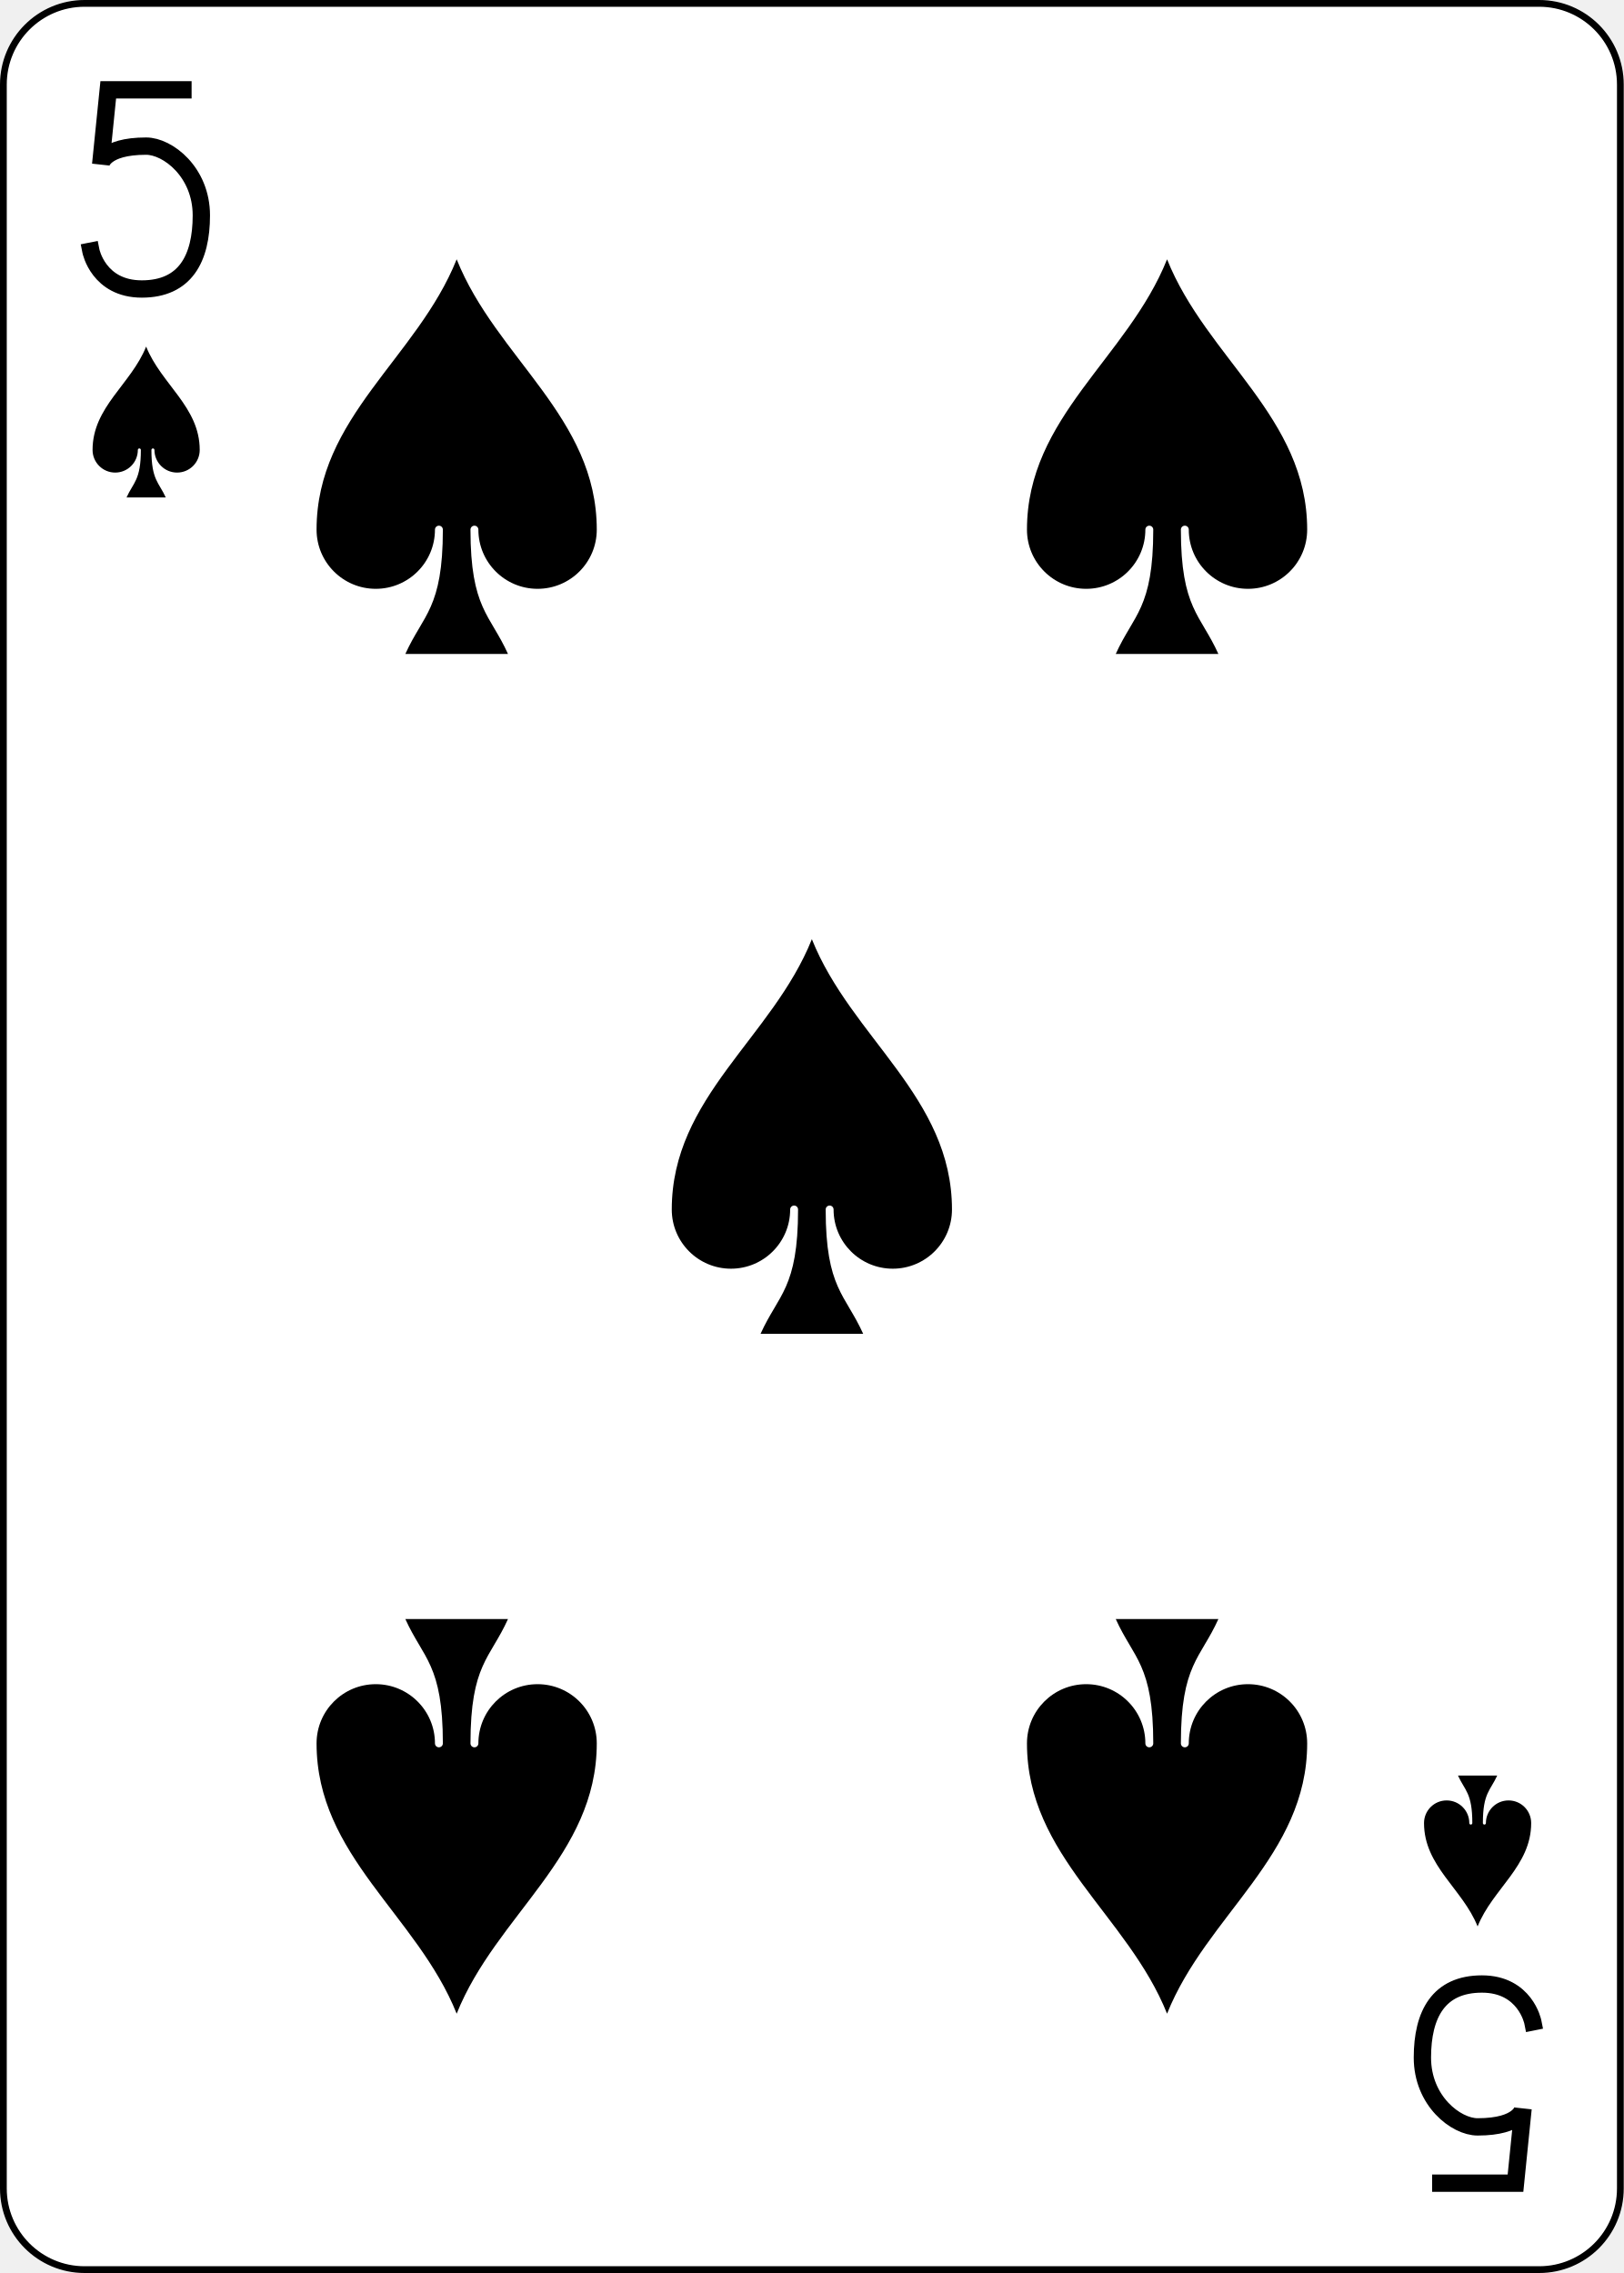
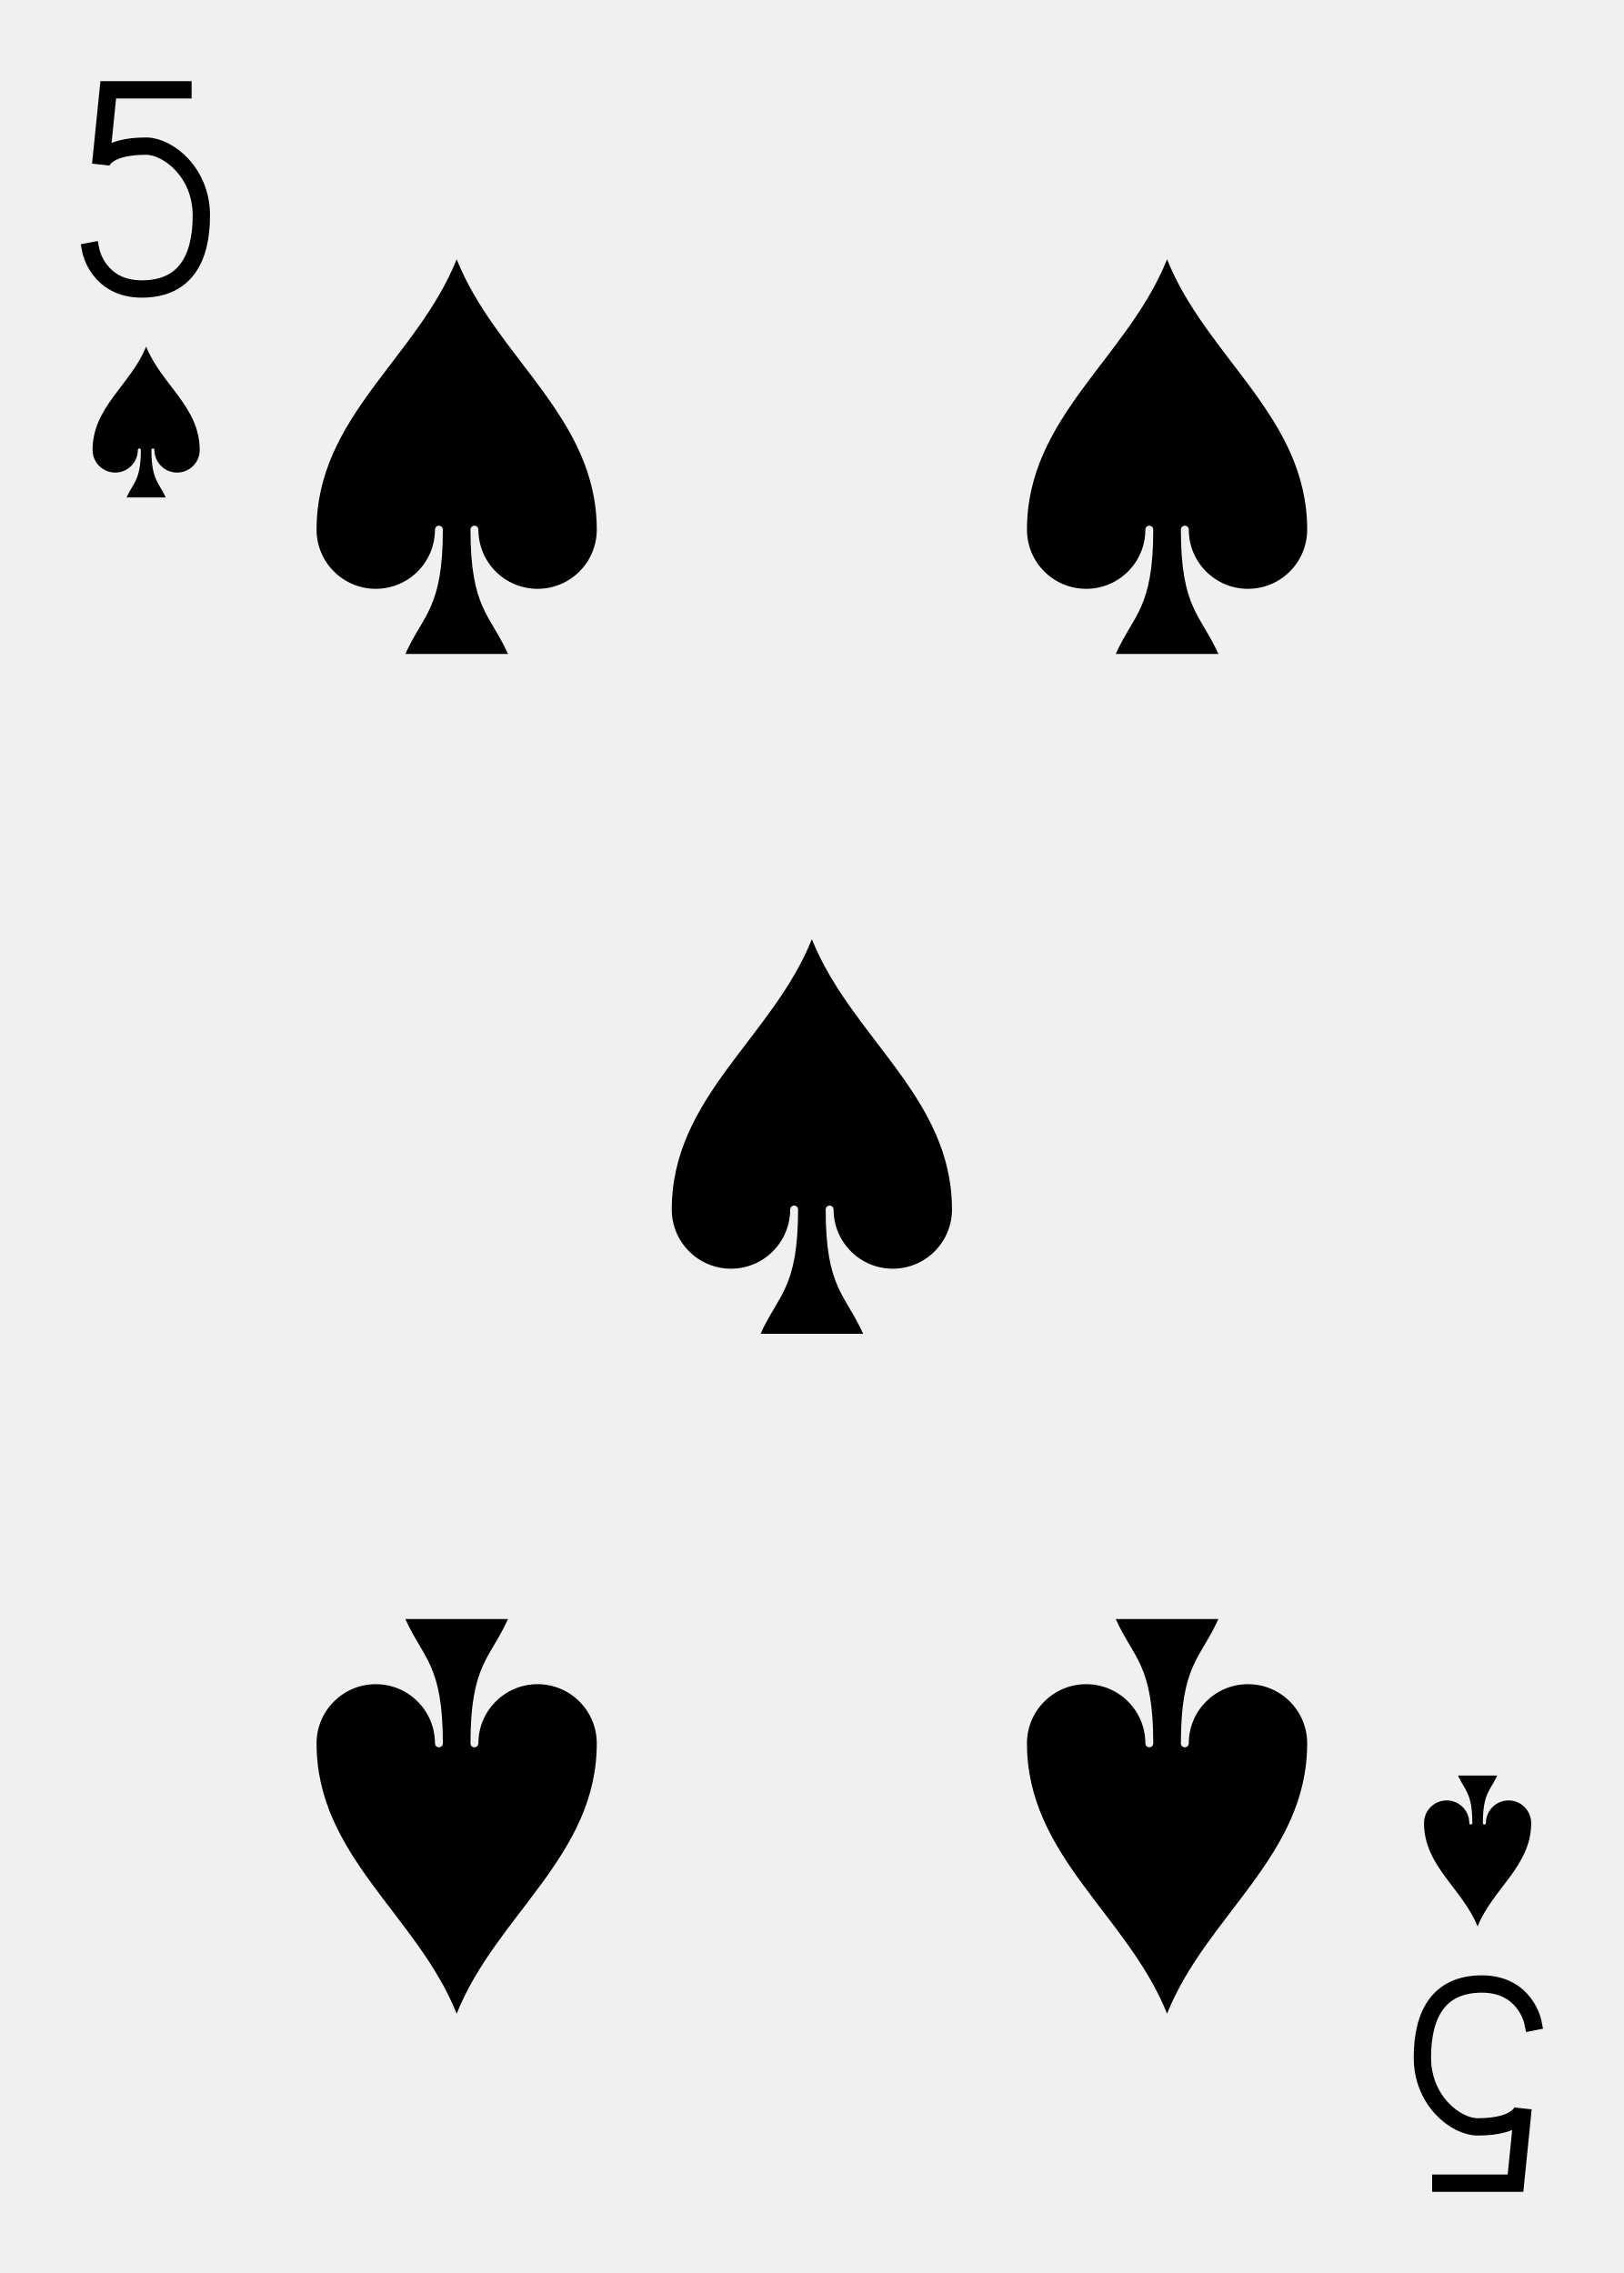
<svg xmlns="http://www.w3.org/2000/svg" xmlns:xlink="http://www.w3.org/1999/xlink" width="2.5in" height="3.5in" viewBox="-120 -168 240 336" preserveAspectRatio="none" class="card" face="5S">
  <symbol id="S5" viewBox="-500 -500 1000 1000" preserveAspectRatio="xMinYMid">
    <path d="M170 -460L-175 -460L-210 -115C-210 -115 -200 -200 0 -200C100 -200 255 -80 255 120C255 320 180 460 -20 460C-220 460 -255 285 -255 285" stroke="black" stroke-width="80" stroke-linecap="square" stroke-miterlimit="1.5" fill="none" />
  </symbol>
  <symbol id="S" viewBox="-600 -600 1200 1200" preserveAspectRatio="xMinYMid">
    <path d="M0 -500C100 -250 355 -100 355 185A150 150 0 0 1 55 185A10 10 0 0 0 35 185C35 385 85 400 130 500L-130 500C-85 400 -35 385 -35 185A10 10 0 0 0 -55 185A150 150 0 0 1 -355 185C-355 -100 -100 -250 0 -500Z" fill="black" />
  </symbol>
-   <rect width="239" height="335" x="-119.5" y="-167.5" rx="12" ry="12" fill="white" stroke="black" />
  <use xlink:href="#S" height="70" width="70" x="-35" y="-35" />
  <use xlink:href="#S5" height="32" width="32" x="-114.4" y="-156" />
  <use xlink:href="#S" height="26.769" width="26.769" x="-111.784" y="-119" />
  <use xlink:href="#S" height="70" width="70" x="-87.501" y="-135.501" />
  <use xlink:href="#S" height="70" width="70" x="17.501" y="-135.501" />
  <g transform="rotate(180)">
    <use xlink:href="#S5" height="32" width="32" x="-114.4" y="-156" />
    <use xlink:href="#S" height="26.769" width="26.769" x="-111.784" y="-119" />
    <use xlink:href="#S" height="70" width="70" x="-87.501" y="-135.501" />
    <use xlink:href="#S" height="70" width="70" x="17.501" y="-135.501" />
  </g>
</svg>
